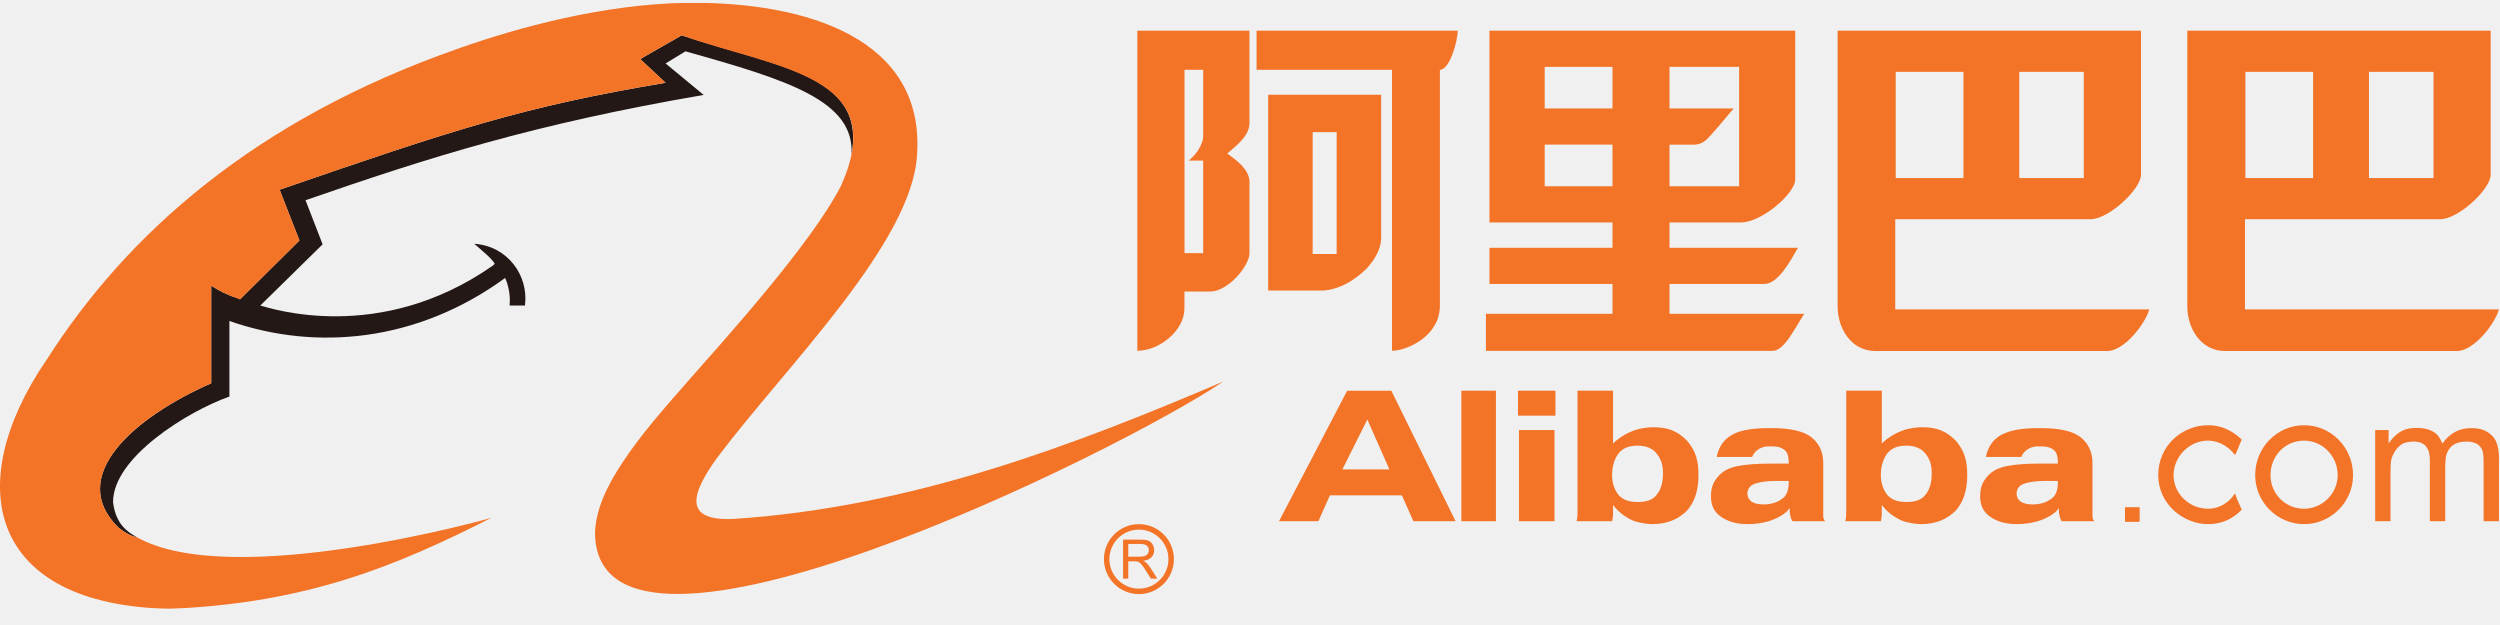
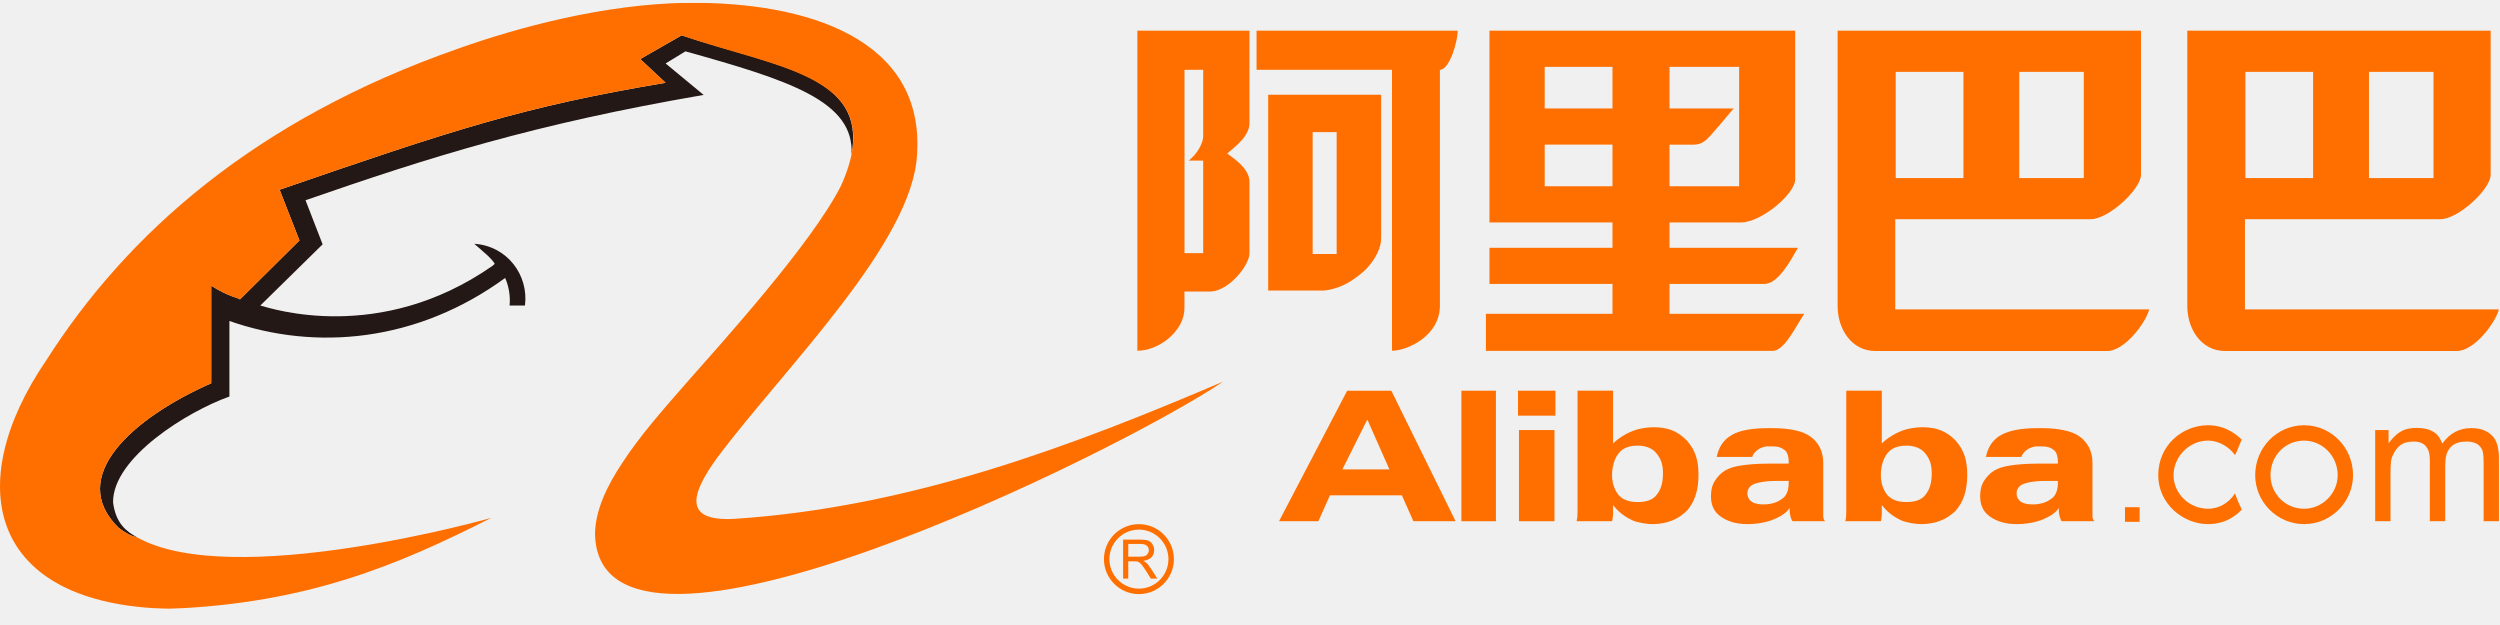
<svg xmlns="http://www.w3.org/2000/svg" xmlns:xlink="http://www.w3.org/1999/xlink" width="128px" height="32px" viewBox="0 0 128 32" version="1.1">
  <defs>
    <polygon id="path-1" points="0 32 127.946 32 127.946 0.971 0 0.971" />
  </defs>
  <g id="Page-1" stroke="none" stroke-width="1" fill="none" fill-rule="evenodd">
    <g id="导航" transform="translate(-110, -1315)">
      <g id="logo" transform="translate(110, 1314)">
-         <polygon id="Fill-1" fill="#f37327" points="77.771 27.687 79.59 27.687 79.59 23.019 77.771 23.019" />
-         <polygon id="Fill-2" fill="#f37327" points="77.722 22.282 79.639 22.282 79.639 21.004 77.722 21.004" />
-         <polygon id="Fill-3" fill="#f37327" points="74.823 27.687 76.591 27.687 76.591 21.004 74.823 21.004" />
+         <polygon id="Fill-1" fill="#ff6f00" points="77.771 27.687 79.59 27.687 79.59 23.019 77.771 23.019" />
+         <polygon id="Fill-2" fill="#ff6f00" points="77.722 22.282 79.639 22.282 79.639 21.004 77.722 21.004" />
+         <polygon id="Fill-3" fill="#ff6f00" points="74.823 27.687 76.591 27.687 76.591 21.004 74.823 21.004" />
        <g id="Group-24" transform="translate(0, 0.172)">
-           <path d="M121.609,27.515 L121.609,22.847 L122.296,22.847 L122.296,23.535 C122.399,23.37 122.639,23.091 122.885,22.945 C123.13,22.797 123.387,22.736 123.731,22.736 C124.074,22.736 124.359,22.797 124.604,22.945 C124.811,23.064 124.949,23.289 125.048,23.535 C125.441,22.994 125.93,22.748 126.522,22.748 C126.965,22.748 127.307,22.847 127.603,23.141 C127.849,23.387 127.946,23.78 127.946,24.321 L127.946,27.515 L127.161,27.515 L127.161,24.567 C127.161,24.272 127.152,24.055 127.103,23.906 C127.058,23.757 126.914,23.596 126.804,23.547 C126.675,23.485 126.522,23.436 126.325,23.436 C125.981,23.436 125.681,23.496 125.464,23.731 C125.266,23.977 125.195,24.154 125.195,24.812 L125.195,27.515 L124.408,27.515 L124.408,24.467 C124.408,24.011 124.337,23.847 124.211,23.682 C124.074,23.517 123.869,23.436 123.573,23.436 C123.327,23.436 123.096,23.482 122.925,23.605 C122.779,23.703 122.604,23.914 122.517,24.132 C122.417,24.33 122.394,24.533 122.394,25.107 L122.394,27.515 L121.609,27.515 L121.609,27.515 Z" id="Fill-4" fill="#f37327" />
-           <path d="M114.776,26.926 C114.581,27.121 114.04,27.663 113.056,27.663 C111.78,27.663 110.502,26.631 110.502,25.157 C110.502,23.633 111.731,22.6 113.056,22.6 C113.989,22.6 114.581,23.142 114.776,23.338 C114.678,23.534 114.532,23.977 114.431,24.125 C113.989,23.534 113.399,23.387 113.056,23.387 C112.075,23.387 111.286,24.223 111.286,25.157 C111.286,26.09 112.075,26.875 113.056,26.875 C113.547,26.875 114.088,26.631 114.431,26.09 C114.581,26.531 114.726,26.778 114.776,26.926" id="Fill-6" fill="#f37327" />
+           <path d="M121.609,27.515 L121.609,22.847 L122.296,22.847 L122.296,23.535 C122.399,23.37 122.639,23.091 122.885,22.945 C123.13,22.797 123.387,22.736 123.731,22.736 C124.074,22.736 124.359,22.797 124.604,22.945 C124.811,23.064 124.949,23.289 125.048,23.535 C125.441,22.994 125.93,22.748 126.522,22.748 C126.965,22.748 127.307,22.847 127.603,23.141 C127.849,23.387 127.946,23.78 127.946,24.321 L127.946,27.515 L127.161,27.515 L127.161,24.567 C127.161,24.272 127.152,24.055 127.103,23.906 C127.058,23.757 126.914,23.596 126.804,23.547 C126.675,23.485 126.522,23.436 126.325,23.436 C125.981,23.436 125.681,23.496 125.464,23.731 C125.266,23.977 125.195,24.154 125.195,24.812 L125.195,27.515 L124.408,27.515 L124.408,24.467 C124.408,24.011 124.337,23.847 124.211,23.682 C124.074,23.517 123.869,23.436 123.573,23.436 C123.327,23.436 123.096,23.482 122.925,23.605 C122.779,23.703 122.604,23.914 122.517,24.132 C122.417,24.33 122.394,24.533 122.394,25.107 L122.394,27.515 L121.609,27.515 L121.609,27.515 Z" id="Fill-4" fill="#ff6f00" />
+           <path d="M114.776,26.926 C114.581,27.121 114.04,27.663 113.056,27.663 C111.78,27.663 110.502,26.631 110.502,25.157 C110.502,23.633 111.731,22.6 113.056,22.6 C113.989,22.6 114.581,23.142 114.776,23.338 C114.678,23.534 114.532,23.977 114.431,24.125 C113.989,23.534 113.399,23.387 113.056,23.387 C112.075,23.387 111.286,24.223 111.286,25.157 C111.286,26.09 112.075,26.875 113.056,26.875 C113.547,26.875 114.088,26.631 114.431,26.09 C114.581,26.531 114.726,26.778 114.776,26.926" id="Fill-6" fill="#ff6f00" />
          <mask id="mask-2" fill="white">
            <use xlink:href="#path-1" />
          </mask>
          <g id="Clip-9" />
-           <polygon id="Fill-8" fill="#f37327" mask="url(#mask-2)" points="108.799 27.545 109.549 27.545 109.549 26.797 108.799 26.797" />
-           <path d="M68.729,24.862 L70.007,22.306 L71.137,24.862 L68.729,24.862 Z M71.236,20.832 L68.976,20.832 L65.485,27.515 L67.501,27.515 L68.092,26.188 L71.776,26.188 L72.366,27.515 L74.527,27.515 L71.236,20.832 Z" id="Fill-10" fill="#f37327" mask="url(#mask-2)" />
-           <path d="M84.8,26.188 C84.602,26.434 84.258,26.532 83.866,26.532 C83.423,26.532 83.128,26.434 82.883,26.188 C82.685,25.942 82.538,25.598 82.538,25.157 C82.538,24.665 82.685,24.271 82.883,24.026 C83.104,23.756 83.421,23.645 83.865,23.645 C84.257,23.645 84.602,23.781 84.8,24.026 C85.047,24.321 85.144,24.615 85.144,25.059 C85.144,25.549 85.047,25.893 84.8,26.188 M86.372,23.387 C85.891,22.903 85.419,22.706 84.653,22.702 C84.359,22.701 84.003,22.763 83.802,22.822 C83.348,22.956 82.883,23.239 82.589,23.534 L82.589,20.831 L80.77,20.831 L80.77,26.484 L80.77,26.974 C80.77,27.122 80.77,27.318 80.722,27.515 L82.538,27.515 C82.562,27.426 82.584,27.313 82.589,27.171 L82.589,26.681 C82.8,26.971 83.117,27.255 83.589,27.474 C83.875,27.596 84.354,27.663 84.602,27.663 C85.339,27.663 85.93,27.417 86.372,26.974 C86.764,26.532 86.962,25.942 86.962,25.157 C86.962,24.419 86.828,23.917 86.372,23.387" id="Fill-11" fill="#f37327" mask="url(#mask-2)" />
-           <path d="M98.56,26.188 C98.362,26.434 98.018,26.532 97.626,26.532 C97.184,26.532 96.89,26.434 96.643,26.188 C96.445,25.942 96.299,25.598 96.299,25.157 C96.299,24.665 96.445,24.271 96.643,24.026 C96.866,23.756 97.183,23.645 97.625,23.645 C98.017,23.645 98.362,23.781 98.56,24.026 C98.807,24.321 98.904,24.615 98.904,25.059 C98.904,25.549 98.807,25.893 98.56,26.188 M100.132,23.387 C99.651,22.903 99.178,22.706 98.416,22.702 C98.12,22.701 97.762,22.763 97.562,22.822 C97.109,22.956 96.643,23.239 96.348,23.534 L96.348,20.831 L94.529,20.831 L94.529,26.484 L94.529,26.974 C94.529,27.122 94.529,27.318 94.481,27.515 L96.299,27.515 C96.323,27.426 96.344,27.313 96.348,27.171 L96.348,26.681 C96.56,26.971 96.879,27.255 97.351,27.474 C97.636,27.596 98.117,27.663 98.362,27.663 C99.101,27.663 99.69,27.417 100.132,26.974 C100.524,26.532 100.722,25.942 100.722,25.157 C100.722,24.419 100.588,23.917 100.132,23.387" id="Fill-12" fill="#f37327" mask="url(#mask-2)" />
-           <path d="M91.582,25.549 C91.582,25.893 91.483,26.188 91.286,26.335 C91.089,26.484 90.916,26.579 90.62,26.627 C90.549,26.644 90.423,26.654 90.3,26.654 C90.053,26.654 89.841,26.618 89.688,26.518 C89.558,26.426 89.468,26.287 89.468,26.091 C89.468,25.845 89.617,25.659 89.901,25.578 C90.049,25.533 90.255,25.49 90.524,25.467 C90.779,25.446 91.089,25.452 91.483,25.452 L91.582,25.452 L91.582,25.549 Z M93.35,27.269 L93.35,26.926 L93.35,24.518 C93.35,23.927 93.105,23.486 92.71,23.19 C92.317,22.895 91.629,22.749 90.745,22.749 L90.549,22.749 C89.715,22.749 89.064,22.86 88.681,23.092 C88.239,23.339 87.992,23.732 87.895,24.222 L89.715,24.222 C89.764,24.026 90.063,23.679 90.549,23.682 C90.598,23.683 90.647,23.682 90.745,23.682 C91.04,23.682 91.229,23.751 91.383,23.878 C91.524,23.997 91.582,24.222 91.582,24.468 L91.582,24.518 L91.582,24.566 L90.745,24.566 L90.549,24.566 C89.91,24.566 89.419,24.615 89.126,24.664 C88.779,24.715 88.547,24.797 88.336,24.911 C88.091,25.059 87.932,25.244 87.797,25.452 C87.649,25.696 87.601,25.942 87.601,26.237 C87.601,26.68 87.748,27.024 88.091,27.269 C88.435,27.515 88.878,27.663 89.468,27.663 C89.86,27.663 90.205,27.614 90.549,27.515 C90.952,27.397 91.483,27.122 91.629,26.828 L91.629,26.926 C91.629,27.228 91.728,27.467 91.779,27.515 L93.448,27.515 C93.398,27.467 93.35,27.367 93.35,27.269 L93.35,27.269 Z" id="Fill-13" fill="#f37327" mask="url(#mask-2)" />
-           <path d="M105.363,25.549 C105.363,25.893 105.266,26.188 105.068,26.335 C104.872,26.484 104.698,26.579 104.403,26.627 C104.332,26.644 104.207,26.654 104.082,26.654 C103.834,26.654 103.624,26.618 103.472,26.518 C103.339,26.426 103.25,26.287 103.25,26.091 C103.25,25.845 103.401,25.659 103.683,25.578 C103.833,25.533 104.039,25.49 104.307,25.467 C104.562,25.446 104.872,25.452 105.266,25.452 L105.363,25.452 L105.363,25.549 Z M107.134,27.269 L107.134,26.926 L107.134,24.518 C107.134,23.927 106.887,23.486 106.495,23.19 C106.099,22.895 105.411,22.749 104.528,22.749 L104.332,22.749 C103.496,22.749 102.914,22.858 102.465,23.092 C102.02,23.339 101.778,23.732 101.678,24.222 L103.496,24.222 C103.546,24.026 103.847,23.679 104.332,23.682 C104.38,23.683 104.431,23.682 104.528,23.682 C104.823,23.682 105.014,23.751 105.167,23.878 C105.308,23.997 105.363,24.222 105.363,24.468 L105.363,24.518 L105.363,24.566 L104.528,24.566 L104.332,24.566 C103.694,24.566 103.202,24.615 102.907,24.664 C102.563,24.715 102.33,24.797 102.12,24.911 C101.875,25.059 101.714,25.244 101.579,25.452 C101.432,25.696 101.384,25.942 101.384,26.237 C101.384,26.68 101.531,27.024 101.875,27.269 C102.219,27.515 102.66,27.663 103.25,27.663 C103.643,27.663 103.988,27.614 104.332,27.515 C104.735,27.397 105.266,27.122 105.411,26.828 L105.411,26.926 C105.411,27.228 105.511,27.467 105.56,27.515 L107.231,27.515 C107.182,27.467 107.134,27.367 107.134,27.269 L107.134,27.269 Z" id="Fill-14" fill="#f37327" mask="url(#mask-2)" />
-           <path d="M117.97,26.876 C116.99,26.876 116.249,26.09 116.249,25.157 C116.249,24.173 116.99,23.388 117.97,23.388 C118.904,23.388 119.69,24.173 119.69,25.157 C119.69,26.09 118.904,26.876 117.97,26.876 M117.97,22.6 C116.594,22.6 115.466,23.732 115.466,25.157 C115.466,26.532 116.594,27.663 117.97,27.663 C119.346,27.663 120.476,26.532 120.476,25.157 C120.476,23.732 119.346,22.6 117.97,22.6" id="Fill-15" fill="#f37327" mask="url(#mask-2)" />
-           <path d="M64.336,2.398 L64.336,4.403 L71.27,4.403 L71.27,16.613 L71.27,18.786 C72.045,18.786 73.723,18.035 73.723,16.477 L73.723,4.403 C74.222,4.403 74.634,2.945 74.634,2.398 L64.336,2.398 Z M67.208,13.834 L68.437,13.834 L68.437,7.593 L67.208,7.593 L67.208,13.834 Z M70.715,13.014 L70.715,5.68 L64.931,5.68 L64.931,15.702 L67.798,15.702 C68.255,15.658 68.802,15.475 69.258,15.156 C69.532,14.973 69.758,14.792 69.987,14.564 C70.396,14.108 70.715,13.561 70.715,13.014 L70.715,13.014 Z M61.603,7.82 C61.603,8.093 61.375,8.549 61.102,8.824 C61.058,8.869 60.92,9.005 60.92,9.005 C60.898,9.025 60.875,9.051 60.829,9.051 L61.603,9.051 L61.603,13.789 L60.647,13.789 L60.647,4.403 L61.603,4.403 L61.603,7.82 Z M58.232,2.398 L58.232,18.786 C59.371,18.786 60.644,17.753 60.644,16.613 L60.644,15.754 L62.006,15.754 C62.919,15.708 63.973,14.427 63.973,13.789 L63.973,10.145 C63.973,9.461 63.198,8.961 62.834,8.686 C63.198,8.368 63.973,7.82 63.973,7.137 L63.973,2.398 L58.232,2.398 Z" id="Fill-16" fill="#f37327" mask="url(#mask-2)" />
-           <path d="M82.559,6.381 L79.088,6.381 L79.088,4.251 L80.801,4.251 L82.559,4.251 L82.559,6.381 Z M79.088,10.364 L82.559,10.364 L82.559,8.233 L79.088,8.233 L79.088,10.364 Z M85.48,8.234 L86.728,8.234 C86.915,8.234 87.099,8.188 87.284,8.049 C87.515,7.909 88.627,6.521 88.767,6.381 L85.48,6.381 L85.48,4.251 L89.043,4.251 L89.043,10.364 L85.48,10.364 L85.48,8.234 Z M85.48,16.893 L85.48,15.365 L90.341,15.365 C91.042,15.365 91.684,14.162 92.055,13.514 L85.48,13.514 L85.48,12.217 L89.136,12.217 C90.176,12.217 91.869,10.781 91.915,10.039 L91.915,2.398 L76.261,2.398 L76.261,12.217 L82.559,12.217 L82.559,13.514 L76.261,13.514 L76.261,15.365 L82.559,15.365 L82.559,16.893 L76.079,16.893 L76.079,18.793 L90.757,18.793 C91.361,18.793 91.915,17.589 92.379,16.893 L85.48,16.893 Z" id="Fill-17" fill="#f37327" mask="url(#mask-2)" />
-           <path d="M97.061,9.944 L100.529,9.944 L100.529,4.507 L97.061,4.507 L97.061,9.944 Z M103.386,9.944 L106.69,9.944 L106.69,4.507 L103.386,4.507 L103.386,9.944 Z M97.037,16.669 L97.037,12.051 L107.043,12.051 C107.95,12.051 109.574,10.553 109.619,9.803 L109.619,2.399 L94.086,2.399 L94.086,16.505 C94.086,17.63 94.765,18.8 96.029,18.8 L107.886,18.8 C108.779,18.8 109.855,17.371 110.042,16.669 L97.037,16.669 Z" id="Fill-18" fill="#f37327" mask="url(#mask-2)" />
-           <path d="M114.965,9.944 L118.431,9.944 L118.431,4.507 L114.965,4.507 L114.965,9.944 Z M121.291,9.944 L124.595,9.944 L124.595,4.507 L121.291,4.507 L121.291,9.944 Z M114.942,16.669 L114.942,12.051 L124.946,12.051 C125.854,12.051 127.477,10.553 127.522,9.803 L127.522,2.399 L111.99,2.399 L111.99,16.505 C111.99,17.63 112.669,18.8 113.935,18.8 L125.791,18.8 C126.681,18.8 127.759,17.371 127.946,16.669 L114.942,16.669 Z" id="Fill-19" fill="#f37327" mask="url(#mask-2)" />
+           <polygon id="Fill-8" fill="#ff6f00" mask="url(#mask-2)" points="108.799 27.545 109.549 27.545 109.549 26.797 108.799 26.797" />
+           <path d="M68.729,24.862 L70.007,22.306 L71.137,24.862 L68.729,24.862 Z M71.236,20.832 L68.976,20.832 L65.485,27.515 L67.501,27.515 L68.092,26.188 L71.776,26.188 L72.366,27.515 L74.527,27.515 L71.236,20.832 Z" id="Fill-10" fill="#ff6f00" mask="url(#mask-2)" />
+           <path d="M84.8,26.188 C84.602,26.434 84.258,26.532 83.866,26.532 C83.423,26.532 83.128,26.434 82.883,26.188 C82.685,25.942 82.538,25.598 82.538,25.157 C82.538,24.665 82.685,24.271 82.883,24.026 C83.104,23.756 83.421,23.645 83.865,23.645 C84.257,23.645 84.602,23.781 84.8,24.026 C85.047,24.321 85.144,24.615 85.144,25.059 C85.144,25.549 85.047,25.893 84.8,26.188 M86.372,23.387 C85.891,22.903 85.419,22.706 84.653,22.702 C84.359,22.701 84.003,22.763 83.802,22.822 C83.348,22.956 82.883,23.239 82.589,23.534 L82.589,20.831 L80.77,20.831 L80.77,26.484 L80.77,26.974 C80.77,27.122 80.77,27.318 80.722,27.515 L82.538,27.515 C82.562,27.426 82.584,27.313 82.589,27.171 L82.589,26.681 C82.8,26.971 83.117,27.255 83.589,27.474 C83.875,27.596 84.354,27.663 84.602,27.663 C85.339,27.663 85.93,27.417 86.372,26.974 C86.764,26.532 86.962,25.942 86.962,25.157 C86.962,24.419 86.828,23.917 86.372,23.387" id="Fill-11" fill="#ff6f00" mask="url(#mask-2)" />
+           <path d="M98.56,26.188 C98.362,26.434 98.018,26.532 97.626,26.532 C97.184,26.532 96.89,26.434 96.643,26.188 C96.445,25.942 96.299,25.598 96.299,25.157 C96.299,24.665 96.445,24.271 96.643,24.026 C96.866,23.756 97.183,23.645 97.625,23.645 C98.017,23.645 98.362,23.781 98.56,24.026 C98.807,24.321 98.904,24.615 98.904,25.059 C98.904,25.549 98.807,25.893 98.56,26.188 M100.132,23.387 C99.651,22.903 99.178,22.706 98.416,22.702 C98.12,22.701 97.762,22.763 97.562,22.822 C97.109,22.956 96.643,23.239 96.348,23.534 L96.348,20.831 L94.529,20.831 L94.529,26.484 L94.529,26.974 C94.529,27.122 94.529,27.318 94.481,27.515 L96.299,27.515 C96.323,27.426 96.344,27.313 96.348,27.171 L96.348,26.681 C96.56,26.971 96.879,27.255 97.351,27.474 C97.636,27.596 98.117,27.663 98.362,27.663 C99.101,27.663 99.69,27.417 100.132,26.974 C100.524,26.532 100.722,25.942 100.722,25.157 C100.722,24.419 100.588,23.917 100.132,23.387" id="Fill-12" fill="#ff6f00" mask="url(#mask-2)" />
+           <path d="M91.582,25.549 C91.582,25.893 91.483,26.188 91.286,26.335 C91.089,26.484 90.916,26.579 90.62,26.627 C90.549,26.644 90.423,26.654 90.3,26.654 C90.053,26.654 89.841,26.618 89.688,26.518 C89.558,26.426 89.468,26.287 89.468,26.091 C89.468,25.845 89.617,25.659 89.901,25.578 C90.049,25.533 90.255,25.49 90.524,25.467 C90.779,25.446 91.089,25.452 91.483,25.452 L91.582,25.452 L91.582,25.549 Z M93.35,27.269 L93.35,26.926 L93.35,24.518 C93.35,23.927 93.105,23.486 92.71,23.19 C92.317,22.895 91.629,22.749 90.745,22.749 L90.549,22.749 C89.715,22.749 89.064,22.86 88.681,23.092 C88.239,23.339 87.992,23.732 87.895,24.222 L89.715,24.222 C89.764,24.026 90.063,23.679 90.549,23.682 C90.598,23.683 90.647,23.682 90.745,23.682 C91.04,23.682 91.229,23.751 91.383,23.878 C91.524,23.997 91.582,24.222 91.582,24.468 L91.582,24.518 L91.582,24.566 L90.745,24.566 L90.549,24.566 C89.91,24.566 89.419,24.615 89.126,24.664 C88.779,24.715 88.547,24.797 88.336,24.911 C88.091,25.059 87.932,25.244 87.797,25.452 C87.649,25.696 87.601,25.942 87.601,26.237 C87.601,26.68 87.748,27.024 88.091,27.269 C88.435,27.515 88.878,27.663 89.468,27.663 C89.86,27.663 90.205,27.614 90.549,27.515 C90.952,27.397 91.483,27.122 91.629,26.828 L91.629,26.926 C91.629,27.228 91.728,27.467 91.779,27.515 L93.448,27.515 C93.398,27.467 93.35,27.367 93.35,27.269 L93.35,27.269 Z" id="Fill-13" fill="#ff6f00" mask="url(#mask-2)" />
+           <path d="M105.363,25.549 C105.363,25.893 105.266,26.188 105.068,26.335 C104.872,26.484 104.698,26.579 104.403,26.627 C104.332,26.644 104.207,26.654 104.082,26.654 C103.834,26.654 103.624,26.618 103.472,26.518 C103.339,26.426 103.25,26.287 103.25,26.091 C103.25,25.845 103.401,25.659 103.683,25.578 C103.833,25.533 104.039,25.49 104.307,25.467 C104.562,25.446 104.872,25.452 105.266,25.452 L105.363,25.452 L105.363,25.549 Z M107.134,27.269 L107.134,26.926 L107.134,24.518 C107.134,23.927 106.887,23.486 106.495,23.19 C106.099,22.895 105.411,22.749 104.528,22.749 L104.332,22.749 C103.496,22.749 102.914,22.858 102.465,23.092 C102.02,23.339 101.778,23.732 101.678,24.222 L103.496,24.222 C103.546,24.026 103.847,23.679 104.332,23.682 C104.38,23.683 104.431,23.682 104.528,23.682 C104.823,23.682 105.014,23.751 105.167,23.878 C105.308,23.997 105.363,24.222 105.363,24.468 L105.363,24.518 L105.363,24.566 L104.528,24.566 L104.332,24.566 C103.694,24.566 103.202,24.615 102.907,24.664 C102.563,24.715 102.33,24.797 102.12,24.911 C101.875,25.059 101.714,25.244 101.579,25.452 C101.432,25.696 101.384,25.942 101.384,26.237 C101.384,26.68 101.531,27.024 101.875,27.269 C102.219,27.515 102.66,27.663 103.25,27.663 C103.643,27.663 103.988,27.614 104.332,27.515 C104.735,27.397 105.266,27.122 105.411,26.828 L105.411,26.926 C105.411,27.228 105.511,27.467 105.56,27.515 L107.231,27.515 C107.182,27.467 107.134,27.367 107.134,27.269 L107.134,27.269 Z" id="Fill-14" fill="#ff6f00" mask="url(#mask-2)" />
+           <path d="M117.97,26.876 C116.99,26.876 116.249,26.09 116.249,25.157 C116.249,24.173 116.99,23.388 117.97,23.388 C118.904,23.388 119.69,24.173 119.69,25.157 C119.69,26.09 118.904,26.876 117.97,26.876 M117.97,22.6 C116.594,22.6 115.466,23.732 115.466,25.157 C115.466,26.532 116.594,27.663 117.97,27.663 C119.346,27.663 120.476,26.532 120.476,25.157 C120.476,23.732 119.346,22.6 117.97,22.6" id="Fill-15" fill="#ff6f00" mask="url(#mask-2)" />
+           <path d="M64.336,2.398 L64.336,4.403 L71.27,4.403 L71.27,16.613 L71.27,18.786 C72.045,18.786 73.723,18.035 73.723,16.477 L73.723,4.403 C74.222,4.403 74.634,2.945 74.634,2.398 L64.336,2.398 Z M67.208,13.834 L68.437,13.834 L68.437,7.593 L67.208,7.593 L67.208,13.834 Z M70.715,13.014 L70.715,5.68 L64.931,5.68 L64.931,15.702 L67.798,15.702 C68.255,15.658 68.802,15.475 69.258,15.156 C69.532,14.973 69.758,14.792 69.987,14.564 C70.396,14.108 70.715,13.561 70.715,13.014 L70.715,13.014 Z M61.603,7.82 C61.603,8.093 61.375,8.549 61.102,8.824 C61.058,8.869 60.92,9.005 60.92,9.005 C60.898,9.025 60.875,9.051 60.829,9.051 L61.603,9.051 L61.603,13.789 L60.647,13.789 L60.647,4.403 L61.603,4.403 L61.603,7.82 Z M58.232,2.398 L58.232,18.786 C59.371,18.786 60.644,17.753 60.644,16.613 L60.644,15.754 L62.006,15.754 C62.919,15.708 63.973,14.427 63.973,13.789 L63.973,10.145 C63.973,9.461 63.198,8.961 62.834,8.686 C63.198,8.368 63.973,7.82 63.973,7.137 L63.973,2.398 L58.232,2.398 Z" id="Fill-16" fill="#ff6f00" mask="url(#mask-2)" />
+           <path d="M82.559,6.381 L79.088,6.381 L79.088,4.251 L80.801,4.251 L82.559,4.251 L82.559,6.381 Z M79.088,10.364 L82.559,10.364 L82.559,8.233 L79.088,8.233 L79.088,10.364 Z M85.48,8.234 L86.728,8.234 C86.915,8.234 87.099,8.188 87.284,8.049 C87.515,7.909 88.627,6.521 88.767,6.381 L85.48,6.381 L85.48,4.251 L89.043,4.251 L89.043,10.364 L85.48,10.364 L85.48,8.234 Z M85.48,16.893 L85.48,15.365 L90.341,15.365 C91.042,15.365 91.684,14.162 92.055,13.514 L85.48,13.514 L85.48,12.217 L89.136,12.217 C90.176,12.217 91.869,10.781 91.915,10.039 L91.915,2.398 L76.261,2.398 L76.261,12.217 L82.559,12.217 L82.559,13.514 L76.261,13.514 L76.261,15.365 L82.559,15.365 L82.559,16.893 L76.079,16.893 L76.079,18.793 L90.757,18.793 C91.361,18.793 91.915,17.589 92.379,16.893 L85.48,16.893 Z" id="Fill-17" fill="#ff6f00" mask="url(#mask-2)" />
+           <path d="M97.061,9.944 L100.529,9.944 L100.529,4.507 L97.061,4.507 L97.061,9.944 Z M103.386,9.944 L106.69,9.944 L106.69,4.507 L103.386,4.507 L103.386,9.944 Z M97.037,16.669 L97.037,12.051 L107.043,12.051 C107.95,12.051 109.574,10.553 109.619,9.803 L109.619,2.399 L94.086,2.399 L94.086,16.505 C94.086,17.63 94.765,18.8 96.029,18.8 L107.886,18.8 C108.779,18.8 109.855,17.371 110.042,16.669 L97.037,16.669 Z" id="Fill-18" fill="#ff6f00" mask="url(#mask-2)" />
+           <path d="M114.965,9.944 L118.431,9.944 L118.431,4.507 L114.965,4.507 L114.965,9.944 Z M121.291,9.944 L124.595,9.944 L124.595,4.507 L121.291,4.507 L121.291,9.944 Z M114.942,16.669 L114.942,12.051 L124.946,12.051 C125.854,12.051 127.477,10.553 127.522,9.803 L127.522,2.399 L111.99,2.399 L111.99,16.505 C111.99,17.63 112.669,18.8 113.935,18.8 L125.791,18.8 C126.681,18.8 127.759,17.371 127.946,16.669 L114.942,16.669 Z" id="Fill-19" fill="#ff6f00" mask="url(#mask-2)" />
          <path d="M7.003,28.33 C6.748,28.301 6.355,28.076 6.071,27.849 C3.39,25.225 6.835,22.203 10.815,20.452 L10.815,15.456 C11.746,16.049 12.255,16.076 12.283,16.161 L15.332,13.14 L14.316,10.542 C23.237,7.467 26.823,6.28 34.079,5.067 L32.78,3.852 L34.898,2.638 C39.782,4.248 44.383,4.67 43.594,8.764 C43.789,5.998 40.346,4.925 35.094,3.457 L34.079,4.077 L36.027,5.688 C27.331,7.184 21.995,8.877 15.643,11.08 L16.518,13.338 L13.327,16.472 C13.865,16.613 19.426,18.476 25.214,14.44 C25.214,14.44 25.326,14.355 25.326,14.325 C25.158,14.043 24.762,13.733 24.282,13.309 C25.977,13.422 27.076,14.92 26.878,16.472 L26.09,16.472 C26.145,15.964 26.031,15.427 25.863,15.06 C21.374,18.334 16.178,18.816 11.746,17.262 L11.746,21.131 C9.599,21.892 5.762,24.264 5.789,26.552 C5.931,27.652 6.495,28.048 7.003,28.33" id="Fill-20" fill="#231815" mask="url(#mask-2)" />
-           <path d="M25.158,27.341 C20.358,29.77 15.756,31.717 8.669,32 C-0.563,31.802 -2.003,25.675 2.374,19.267 C6.495,12.801 13.046,6.957 23.464,3.315 C26.484,2.243 30.917,1.029 35.208,0.972 C41.364,0.915 47.349,2.835 46.953,8.737 C46.726,13.253 40.206,19.634 36.76,24.208 C35.293,26.211 35.039,27.511 37.551,27.397 C46.671,26.805 54.943,23.643 62.621,20.368 C57.427,23.897 30.577,37.194 30.465,28.132 C30.493,26.973 31.031,25.761 31.904,24.463 C32.752,23.164 33.937,21.809 35.151,20.425 C36.987,18.335 41.533,13.338 43.056,10.345 C45.625,4.671 39.867,4.387 34.899,2.637 L32.78,3.852 L34.08,5.066 C26.823,6.28 23.237,7.466 14.317,10.543 L15.332,13.14 L12.283,16.161 C12.198,16.076 11.747,16.049 10.815,15.456 L10.815,20.452 C6.835,22.203 3.39,25.225 6.071,27.849 C6.355,28.076 6.749,28.301 7.003,28.33 C11.888,31.098 25.184,27.341 25.158,27.341" id="Fill-21" fill="#f37327" mask="url(#mask-2)" />
-           <path d="M57.767,29.33 L58.332,29.33 C58.453,29.33 58.544,29.319 58.613,29.296 C58.682,29.271 58.734,29.227 58.767,29.177 C58.802,29.12 58.822,29.065 58.822,29.001 C58.822,28.906 58.786,28.83 58.718,28.769 C58.652,28.71 58.544,28.679 58.399,28.679 L57.767,28.679 L57.767,29.33 Z M57.503,30.454 L57.503,28.456 L58.387,28.456 C58.562,28.456 58.699,28.473 58.789,28.507 C58.884,28.546 58.954,28.607 59.01,28.701 C59.067,28.791 59.093,28.889 59.093,29.001 C59.093,29.142 59.046,29.263 58.955,29.361 C58.863,29.455 58.724,29.515 58.534,29.545 C58.604,29.579 58.654,29.61 58.693,29.645 C58.767,29.717 58.842,29.803 58.908,29.91 L59.256,30.454 L58.924,30.454 L58.666,30.042 C58.587,29.918 58.52,29.829 58.471,29.763 C58.422,29.699 58.378,29.657 58.339,29.631 C58.299,29.606 58.261,29.584 58.219,29.575 C58.188,29.571 58.142,29.567 58.074,29.567 L57.767,29.567 L57.767,30.454 L57.503,30.454 Z" id="Fill-22" fill="#f37327" mask="url(#mask-2)" />
-           <path d="M58.312,31.246 C59.299,31.246 60.103,30.443 60.103,29.455 C60.103,28.468 59.299,27.664 58.312,27.664 C57.327,27.664 56.522,28.468 56.522,29.455 C56.522,30.443 57.327,31.246 58.312,31.246 M56.801,29.455 C56.801,28.622 57.48,27.944 58.312,27.944 C59.145,27.944 59.824,28.622 59.824,29.455 C59.824,30.289 59.145,30.966 58.312,30.966 C57.48,30.966 56.801,30.289 56.801,29.455" id="Fill-23" fill="#f37327" mask="url(#mask-2)" />
+           <path d="M25.158,27.341 C20.358,29.77 15.756,31.717 8.669,32 C-0.563,31.802 -2.003,25.675 2.374,19.267 C6.495,12.801 13.046,6.957 23.464,3.315 C26.484,2.243 30.917,1.029 35.208,0.972 C41.364,0.915 47.349,2.835 46.953,8.737 C46.726,13.253 40.206,19.634 36.76,24.208 C35.293,26.211 35.039,27.511 37.551,27.397 C46.671,26.805 54.943,23.643 62.621,20.368 C57.427,23.897 30.577,37.194 30.465,28.132 C30.493,26.973 31.031,25.761 31.904,24.463 C32.752,23.164 33.937,21.809 35.151,20.425 C36.987,18.335 41.533,13.338 43.056,10.345 C45.625,4.671 39.867,4.387 34.899,2.637 L32.78,3.852 L34.08,5.066 C26.823,6.28 23.237,7.466 14.317,10.543 L15.332,13.14 L12.283,16.161 C12.198,16.076 11.747,16.049 10.815,15.456 L10.815,20.452 C6.835,22.203 3.39,25.225 6.071,27.849 C6.355,28.076 6.749,28.301 7.003,28.33 C11.888,31.098 25.184,27.341 25.158,27.341" id="Fill-21" fill="#ff6f00" mask="url(#mask-2)" />
+           <path d="M57.767,29.33 L58.332,29.33 C58.453,29.33 58.544,29.319 58.613,29.296 C58.682,29.271 58.734,29.227 58.767,29.177 C58.802,29.12 58.822,29.065 58.822,29.001 C58.822,28.906 58.786,28.83 58.718,28.769 C58.652,28.71 58.544,28.679 58.399,28.679 L57.767,28.679 L57.767,29.33 Z M57.503,30.454 L57.503,28.456 L58.387,28.456 C58.562,28.456 58.699,28.473 58.789,28.507 C58.884,28.546 58.954,28.607 59.01,28.701 C59.067,28.791 59.093,28.889 59.093,29.001 C59.093,29.142 59.046,29.263 58.955,29.361 C58.863,29.455 58.724,29.515 58.534,29.545 C58.604,29.579 58.654,29.61 58.693,29.645 C58.767,29.717 58.842,29.803 58.908,29.91 L59.256,30.454 L58.924,30.454 L58.666,30.042 C58.587,29.918 58.52,29.829 58.471,29.763 C58.422,29.699 58.378,29.657 58.339,29.631 C58.299,29.606 58.261,29.584 58.219,29.575 C58.188,29.571 58.142,29.567 58.074,29.567 L57.767,29.567 L57.767,30.454 L57.503,30.454 Z" id="Fill-22" fill="#ff6f00" mask="url(#mask-2)" />
+           <path d="M58.312,31.246 C59.299,31.246 60.103,30.443 60.103,29.455 C60.103,28.468 59.299,27.664 58.312,27.664 C57.327,27.664 56.522,28.468 56.522,29.455 C56.522,30.443 57.327,31.246 58.312,31.246 M56.801,29.455 C56.801,28.622 57.48,27.944 58.312,27.944 C59.145,27.944 59.824,28.622 59.824,29.455 C59.824,30.289 59.145,30.966 58.312,30.966 C57.48,30.966 56.801,30.289 56.801,29.455" id="Fill-23" fill="#ff6f00" mask="url(#mask-2)" />
        </g>
      </g>
    </g>
  </g>
</svg>
